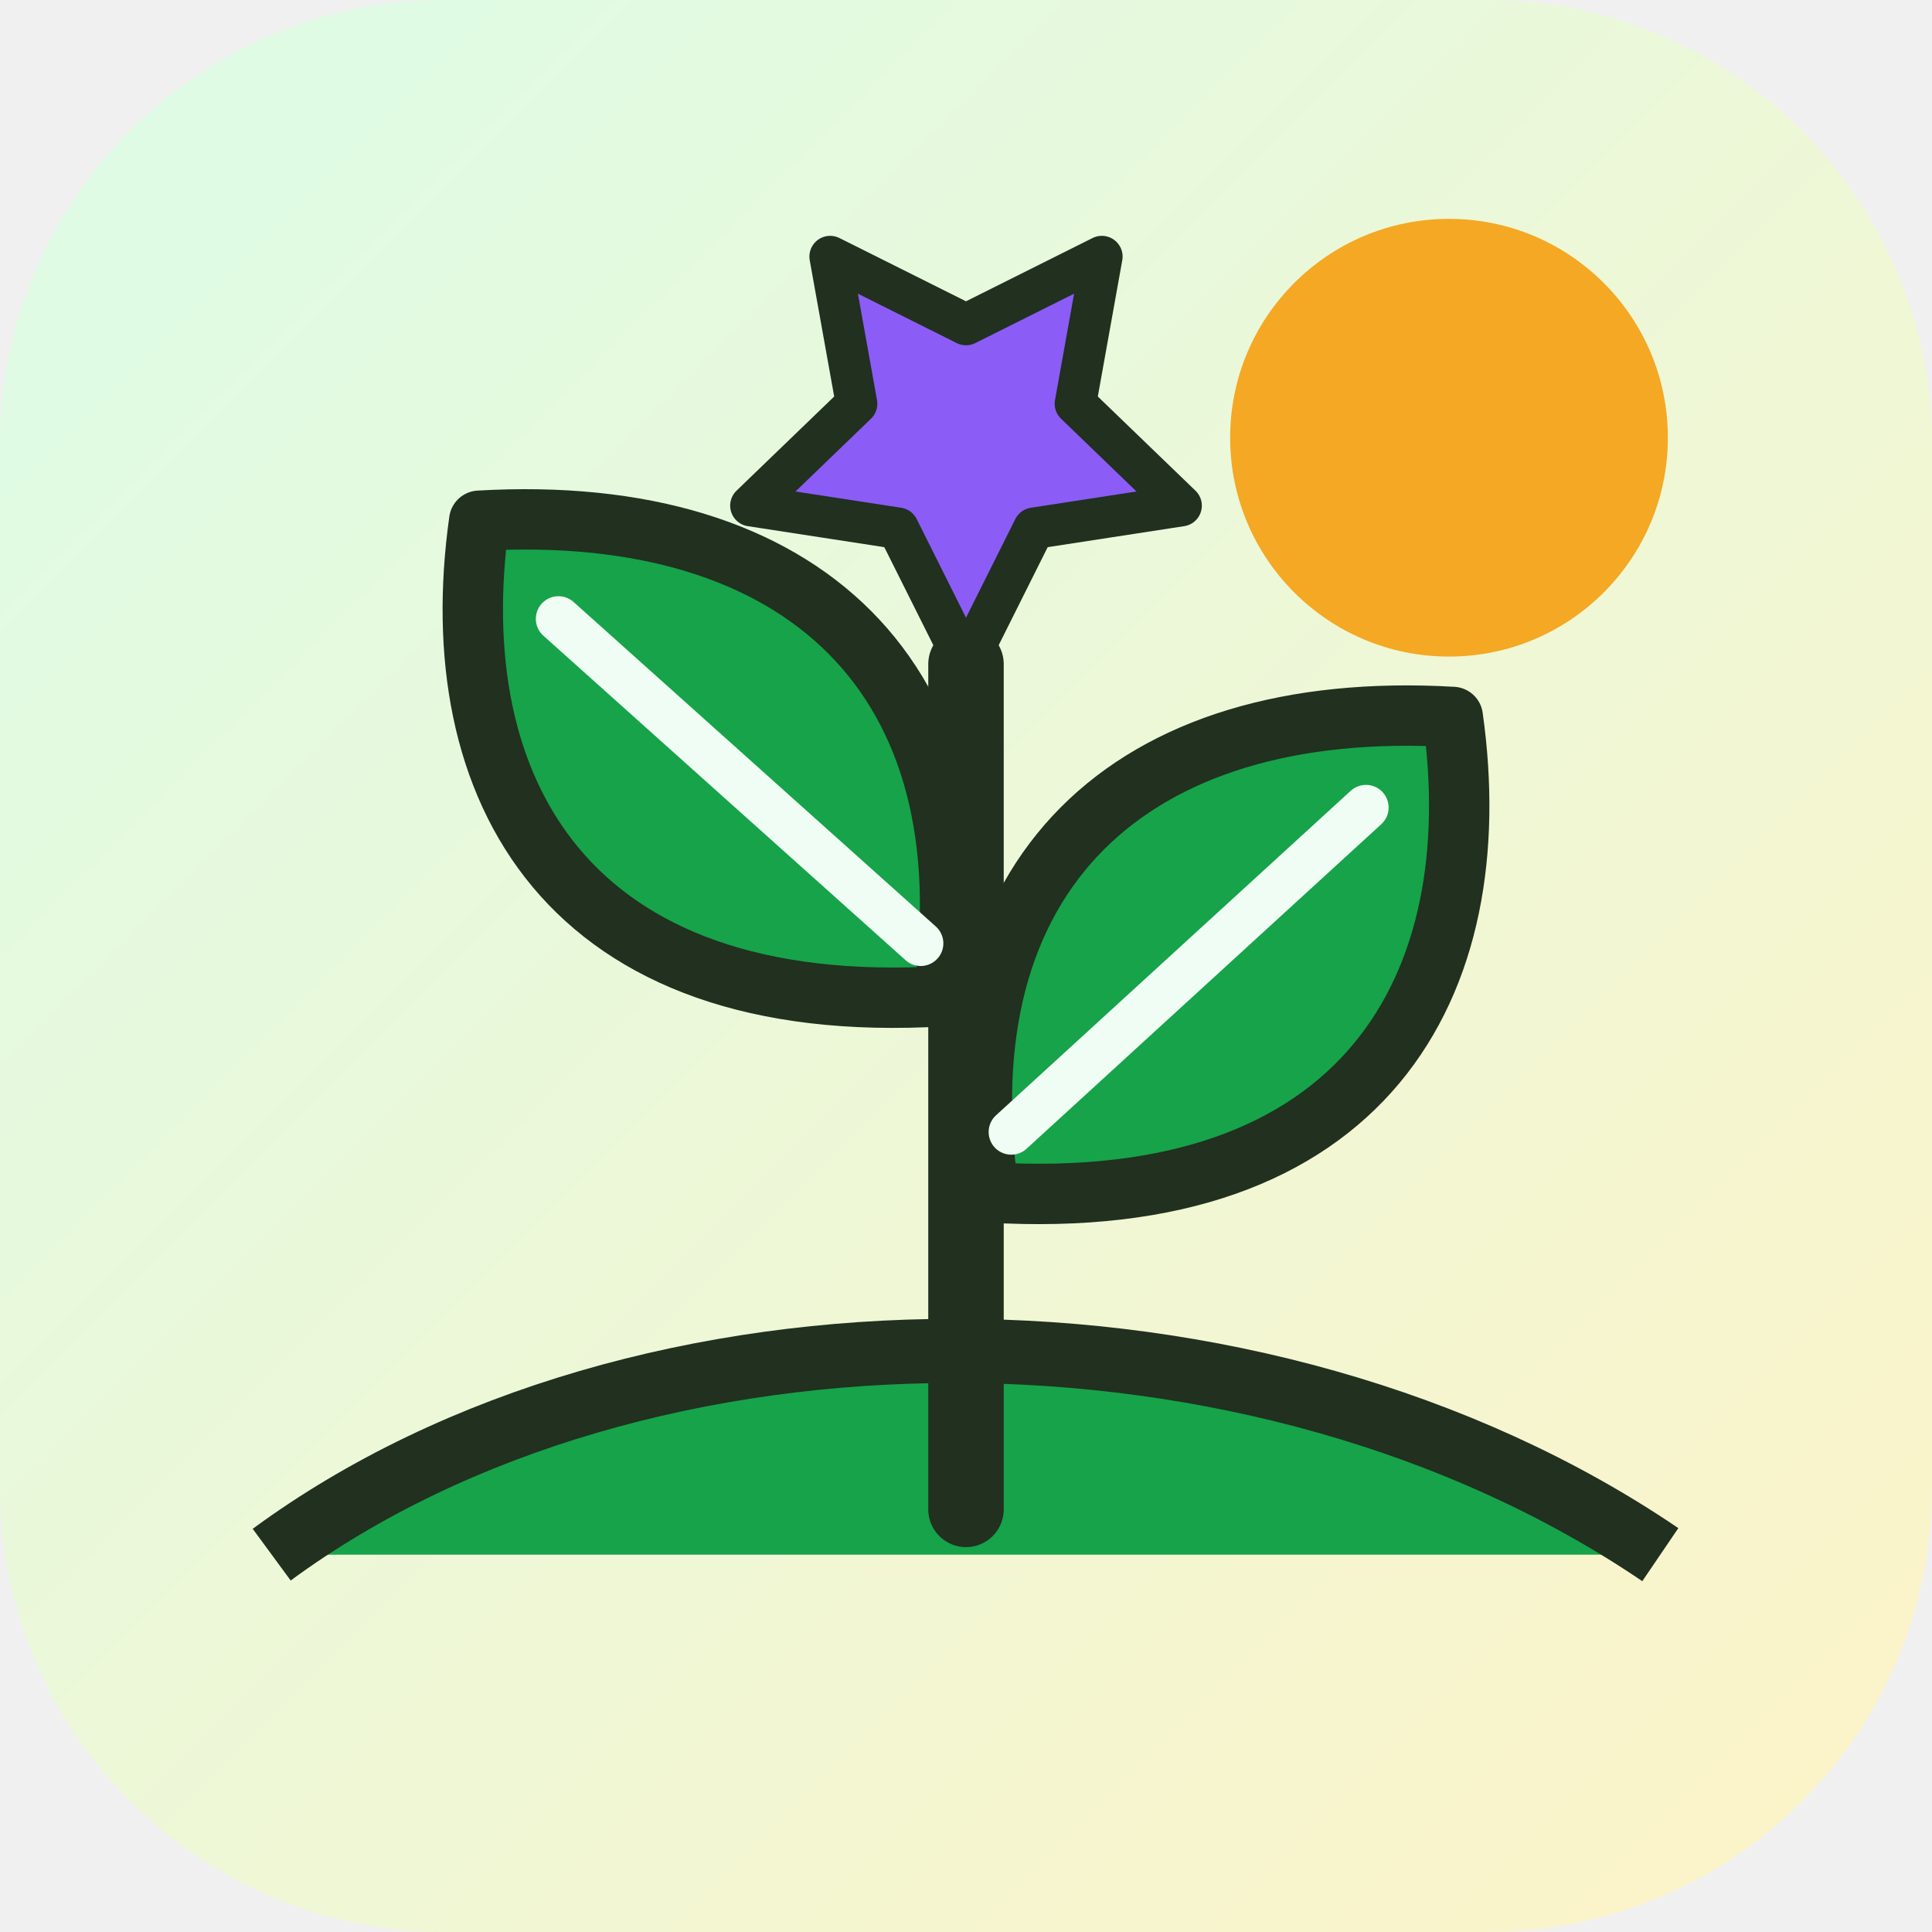
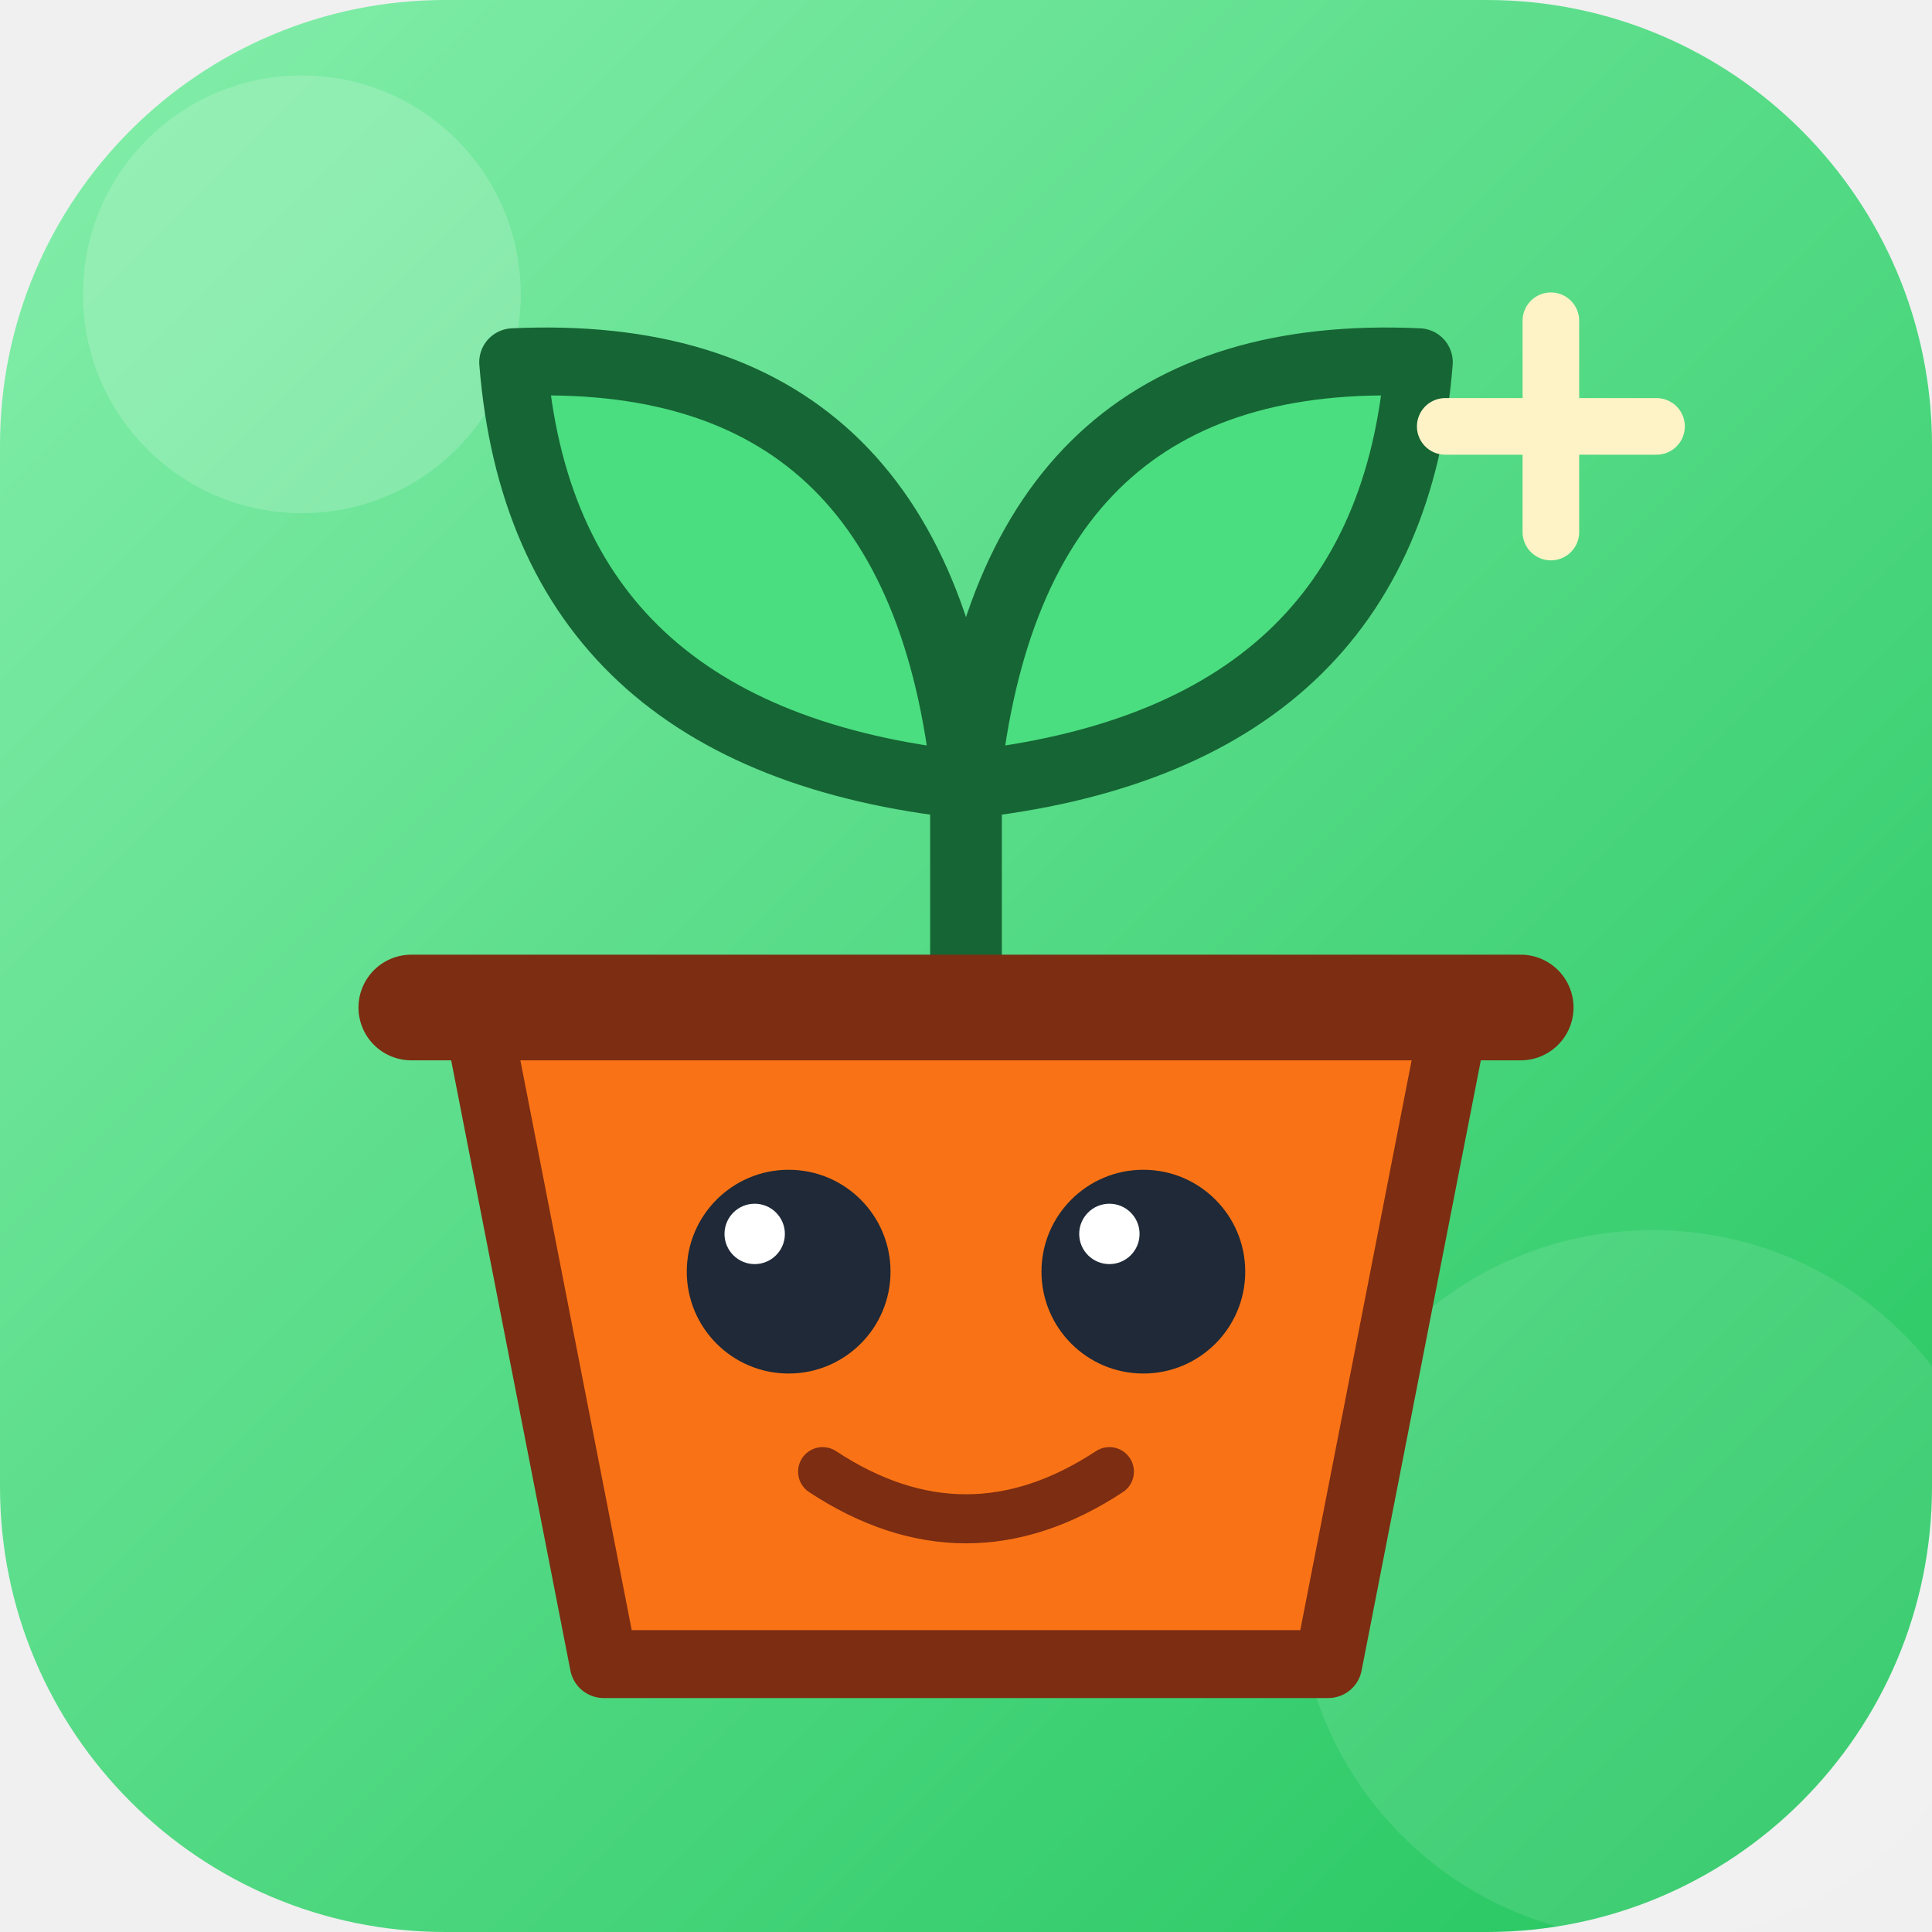
- <svg xmlns="http://www.w3.org/2000/svg" viewBox="0 0 512 512">
+ <svg xmlns="http://www.w3.org/2000/svg" viewBox="0 0 512 512" role="img">
  <defs>
-     <linearGradient id="bg" x2="1" y2="1">
-       <stop stop-color="#DCFCE7" />
-       <stop offset="1" stop-color="#FEF3C7" />
+     <linearGradient id="bg-16" x1="0" y1="0" x2="1" y2="1">
+       <stop stop-color="#86EFAC" />
+       <stop offset="1" stop-color="#22C55E" />
    </linearGradient>
  </defs>
-   <rect width="512" height="512" rx="118" fill="url(#bg)" />
-   <circle cx="384" cy="116" r="58" fill="#F59E0B" opacity=".88" />
-   <path d="M72 412c98-72 262-72 368 0" fill="#16A34A" stroke="#21301F" stroke-width="17" stroke-linejoin="round" />
-   <path d="M256 400V176" stroke="#21301F" stroke-width="20" stroke-linecap="round" />
-   <path d="M250 264c-100 6-133-55-123-126 86-5 135 42 123 126zM262 316c100 6 133-55 123-126-86-5-135 42-123 126z" fill="#16A34A" stroke="#21301F" stroke-width="16" stroke-linejoin="round" />
-   <path d="M244 250 148 164M268 300l94-86" stroke="#F0FDF4" stroke-width="12" stroke-linecap="round" />
-   <path d="m256 176 18-36 39-6-28-27 7-39-36 18-36-18 7 39-28 27 39 6z" fill="#8B5CF6" stroke="#21301F" stroke-width="11" stroke-linejoin="round" />
+   <rect width="512" height="512" rx="118" fill="url(#bg-16)" />
+   <circle cx="80" cy="78" r="58" fill="#fff" opacity=".17" />
+   <circle cx="438" cy="420" r="94" fill="#fff" opacity=".1" />
+   <path d="M256 208q-12-117-120-112 8 100 120 112zM256 208q12-117 120-112-8 100-120 112z" fill="#4ADE80" stroke="#166534" stroke-width="18" stroke-linejoin="round" />
+   <path d="M256 188v91" stroke="#166534" stroke-width="19" stroke-linecap="round" />
+   <path d="M126 267h260l-34 174H160z" fill="#F97316" stroke="#7C2D12" stroke-width="18" stroke-linejoin="round" />
+   <path d="M109 267h294" stroke="#7C2D12" stroke-width="28" stroke-linecap="round" />
+   <circle cx="209" cy="337" r="27" fill="#1F2937" />
+   <circle cx="303" cy="337" r="27" fill="#1F2937" />
+   <circle cx="200" cy="327" r="8" fill="#fff" />
+   <circle cx="294" cy="327" r="8" fill="#fff" />
+   <path d="M218 390q38 25 76 0" fill="none" stroke="#7C2D12" stroke-width="13" stroke-linecap="round" />
+   <path d="M411 85v56M383 113h56" stroke="#FEF3C7" stroke-width="15" stroke-linecap="round" />
</svg>
